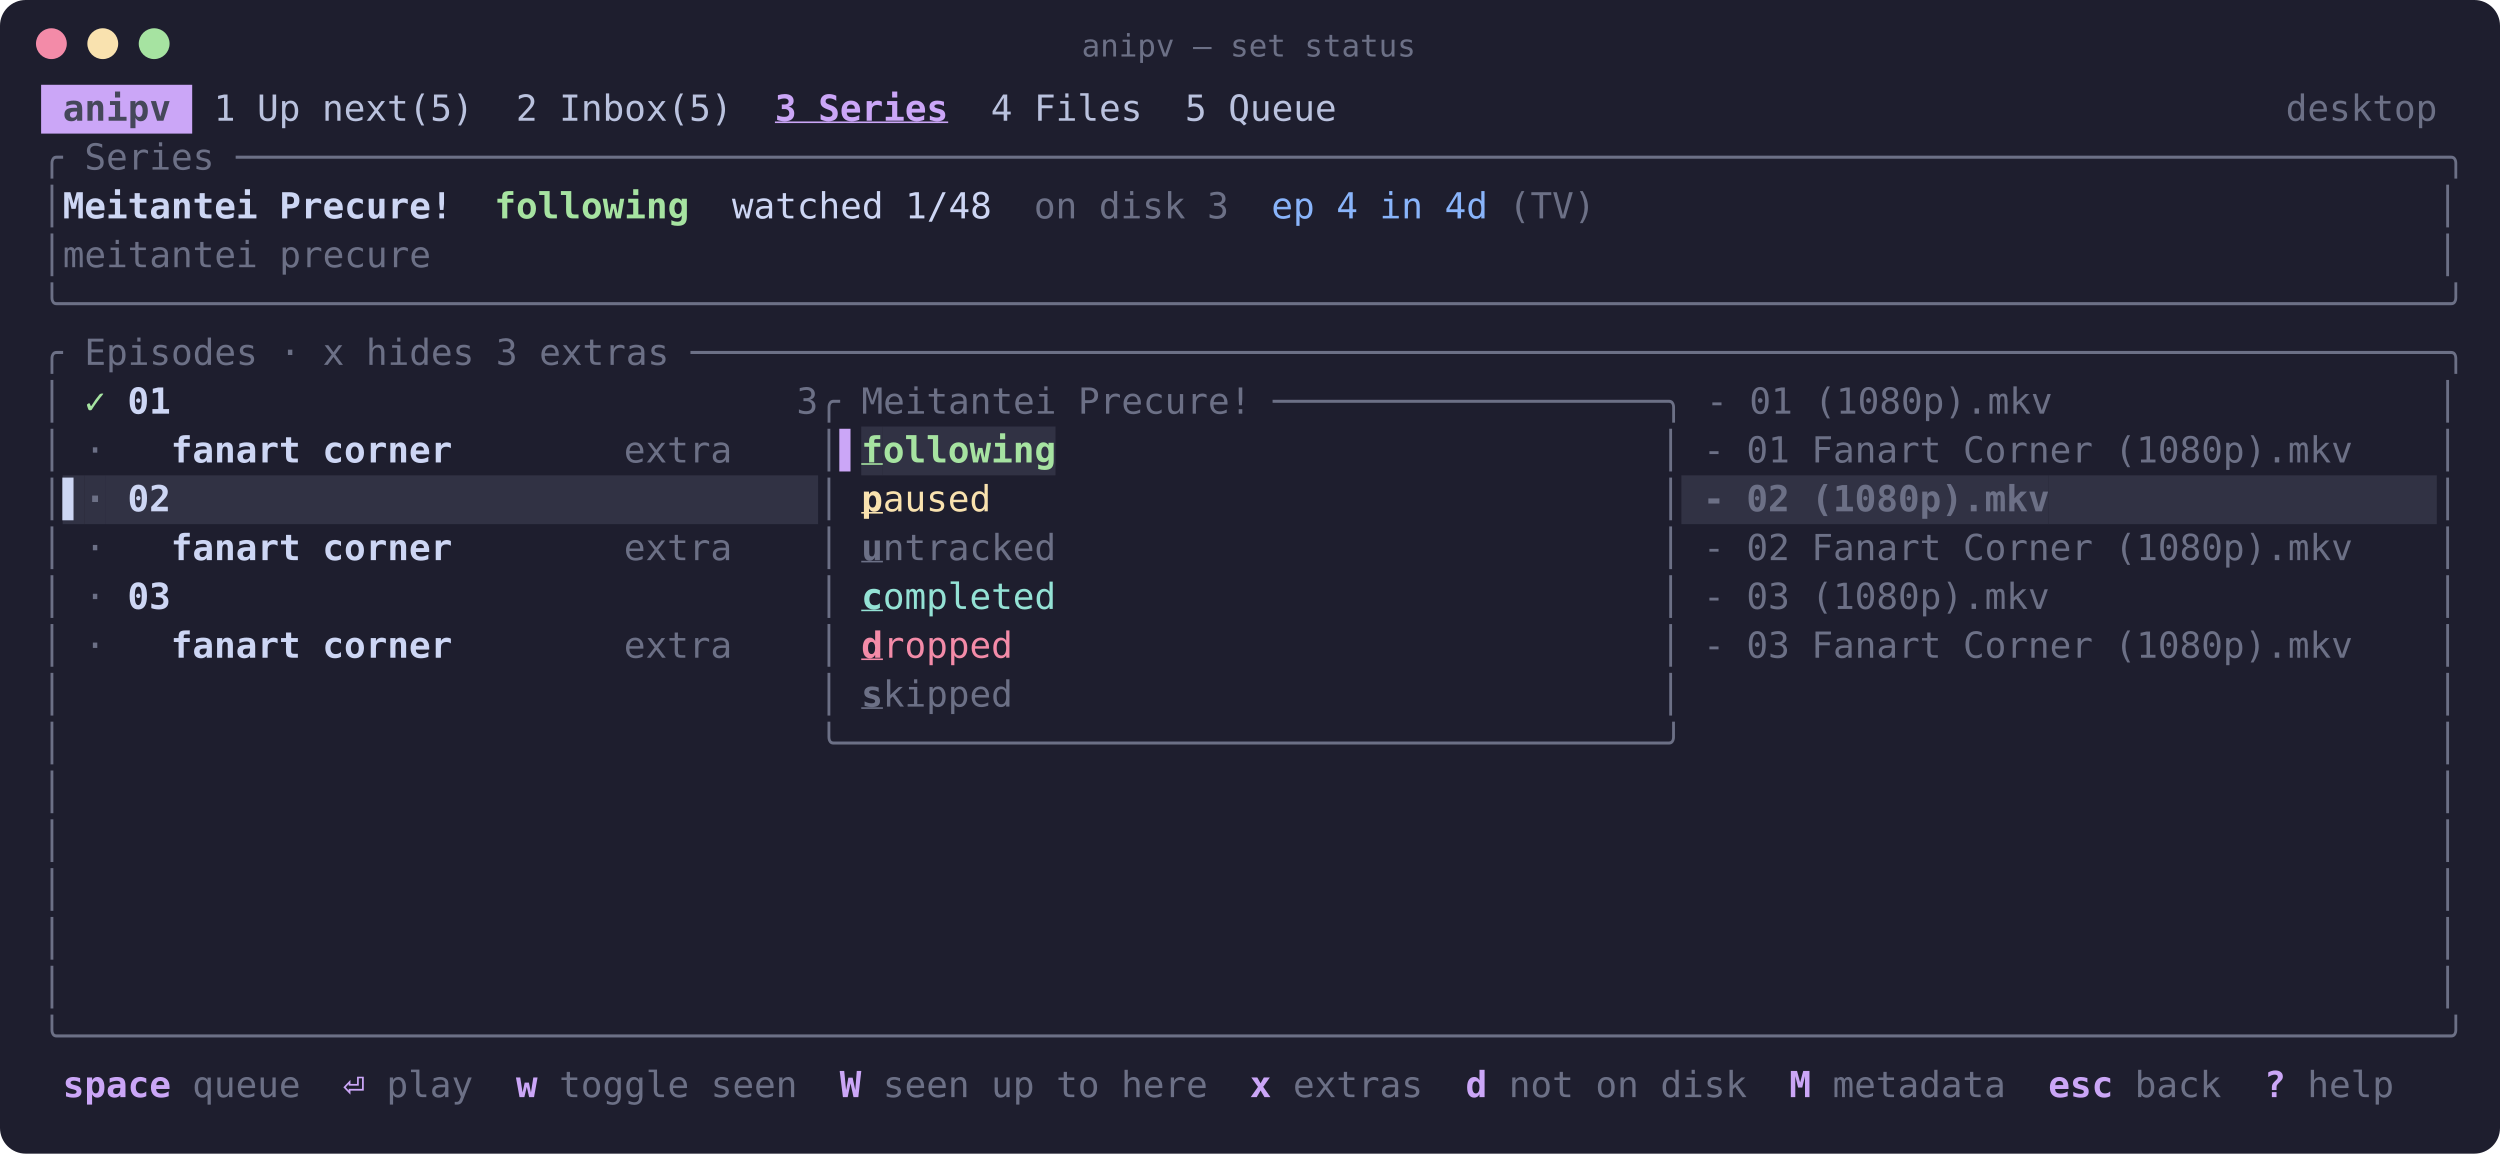
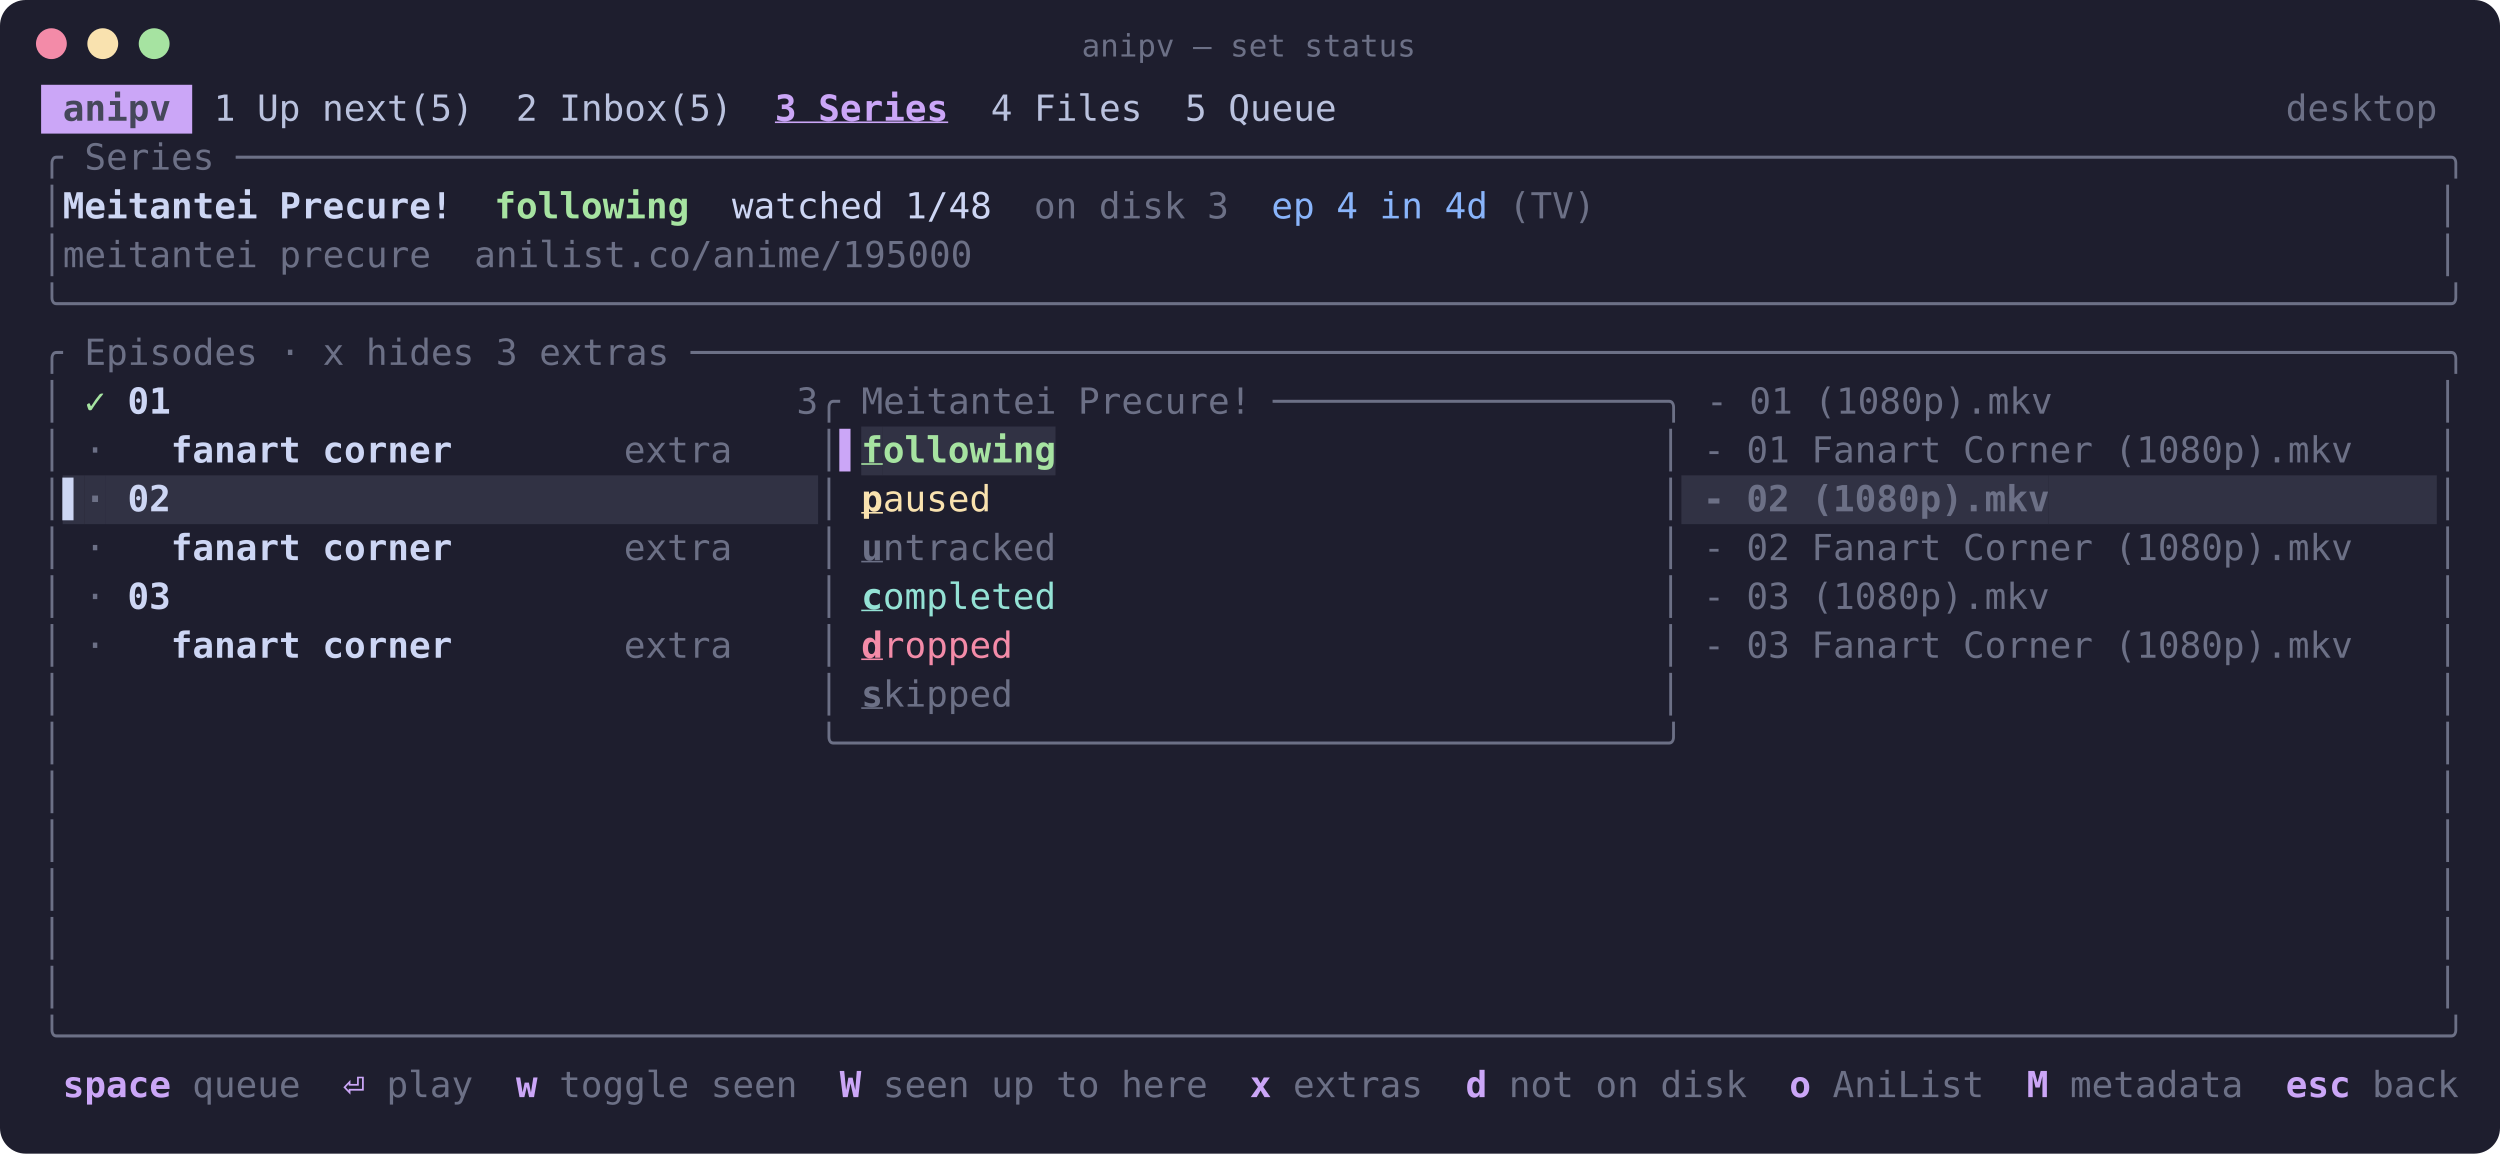
<svg xmlns="http://www.w3.org/2000/svg" width="973" height="449" viewBox="0 0 973 449" font-family="'JetBrains Mono','Cascadia Code','Fira Code',Menlo,Consolas,monospace" font-size="14">
  <rect width="100%" height="100%" rx="10" fill="#1e1e2e" />
  <circle cx="20" cy="17" r="6" fill="#f38ba8" />
  <circle cx="40" cy="17" r="6" fill="#f9e2af" />
  <circle cx="60" cy="17" r="6" fill="#a6e3a1" />
  <text x="486" y="22" fill="#6c7086" text-anchor="middle" font-size="12">anipv — set status</text>
  <rect x="16.0" y="33.0" width="58.8" height="19" fill="#cba6f7" />
  <text x="16.0" y="47.0" fill="#45475a" font-weight="bold" xml:space="preserve" textLength="58.8" lengthAdjust="spacingAndGlyphs"> anipv </text>
  <text x="83.2" y="47.0" fill="#bac2de" xml:space="preserve" textLength="100.8" lengthAdjust="spacingAndGlyphs">1 Up next(5)</text>
  <text x="200.8" y="47.0" fill="#bac2de" xml:space="preserve" textLength="84.0" lengthAdjust="spacingAndGlyphs">2 Inbox(5)</text>
  <text x="301.6" y="47.0" fill="#cba6f7" font-weight="bold" text-decoration="underline" xml:space="preserve" textLength="67.2" lengthAdjust="spacingAndGlyphs">3 Series</text>
  <text x="385.6" y="47.0" fill="#bac2de" xml:space="preserve" textLength="58.8" lengthAdjust="spacingAndGlyphs">4 Files</text>
  <text x="461.2" y="47.0" fill="#bac2de" xml:space="preserve" textLength="58.8" lengthAdjust="spacingAndGlyphs">5 Queue</text>
  <text x="889.6" y="47.0" fill="#6c7086" xml:space="preserve" textLength="67.2" lengthAdjust="spacingAndGlyphs">desktop </text>
  <text x="16.0" y="66.0" fill="#6c7086" xml:space="preserve" textLength="940.8" lengthAdjust="spacingAndGlyphs">╭ Series ──────────────────────────────────────────────────────────────────────────────────────────────────────╮</text>
  <text x="16.0" y="85.0" fill="#6c7086" xml:space="preserve" textLength="8.4" lengthAdjust="spacingAndGlyphs">│</text>
  <text x="24.4" y="85.0" fill="#cdd6f4" font-weight="bold" xml:space="preserve" textLength="151.2" lengthAdjust="spacingAndGlyphs">Meitantei Precure!</text>
  <text x="192.4" y="85.0" fill="#a6e3a1" font-weight="bold" xml:space="preserve" textLength="75.6" lengthAdjust="spacingAndGlyphs">following</text>
  <text x="268.0" y="85.0" fill="#cdd6f4" xml:space="preserve" textLength="134.4" lengthAdjust="spacingAndGlyphs">  watched 1/48  </text>
  <text x="402.4" y="85.0" fill="#6c7086" xml:space="preserve" textLength="75.6" lengthAdjust="spacingAndGlyphs">on disk 3</text>
  <text x="494.8" y="85.0" fill="#89b4fa" xml:space="preserve" textLength="84.0" lengthAdjust="spacingAndGlyphs">ep 4 in 4d</text>
  <text x="578.8" y="85.0" fill="#6c7086" xml:space="preserve" textLength="42.0" lengthAdjust="spacingAndGlyphs"> (TV)</text>
  <text x="948.4" y="85.0" fill="#6c7086" xml:space="preserve" textLength="8.4" lengthAdjust="spacingAndGlyphs">│</text>
-   <text x="16.0" y="104.0" fill="#6c7086" xml:space="preserve" textLength="151.2" lengthAdjust="spacingAndGlyphs">│meitantei precure</text>
+   <text x="16.0" y="104.0" fill="#6c7086" xml:space="preserve" textLength="361.2" lengthAdjust="spacingAndGlyphs">│meitantei precure  anilist.co/anime/195000</text>
  <text x="948.4" y="104.0" fill="#6c7086" xml:space="preserve" textLength="8.4" lengthAdjust="spacingAndGlyphs">│</text>
  <text x="16.0" y="123.0" fill="#6c7086" xml:space="preserve" textLength="940.8" lengthAdjust="spacingAndGlyphs">╰──────────────────────────────────────────────────────────────────────────────────────────────────────────────╯</text>
  <text x="16.0" y="142.0" fill="#6c7086" xml:space="preserve" textLength="940.8" lengthAdjust="spacingAndGlyphs">╭ Episodes · x hides 3 extras ─────────────────────────────────────────────────────────────────────────────────╮</text>
  <text x="16.0" y="161.0" fill="#6c7086" xml:space="preserve" textLength="8.4" lengthAdjust="spacingAndGlyphs">│</text>
  <text x="32.8" y="161.0" fill="#a6e3a1" xml:space="preserve" textLength="8.4" lengthAdjust="spacingAndGlyphs">✓</text>
  <text x="49.6" y="161.0" fill="#cdd6f4" font-weight="bold" xml:space="preserve" textLength="184.8" lengthAdjust="spacingAndGlyphs">01                    </text>
  <text x="310.0" y="161.0" fill="#6c7086" xml:space="preserve" textLength="487.2" lengthAdjust="spacingAndGlyphs">3╭ Meitantei Precure! ──────────────────╮ - 01 (1080p).mkv</text>
  <text x="948.4" y="161.0" fill="#6c7086" xml:space="preserve" textLength="8.4" lengthAdjust="spacingAndGlyphs">│</text>
  <text x="16.0" y="180.0" fill="#6c7086" xml:space="preserve" textLength="8.4" lengthAdjust="spacingAndGlyphs">│</text>
  <text x="32.8" y="180.0" fill="#6c7086" xml:space="preserve" textLength="8.4" lengthAdjust="spacingAndGlyphs">·</text>
  <text x="49.6" y="180.0" fill="#cdd6f4" font-weight="bold" xml:space="preserve" textLength="184.8" lengthAdjust="spacingAndGlyphs">  fanart corner       </text>
  <text x="242.8" y="180.0" fill="#6c7086" xml:space="preserve" textLength="58.8" lengthAdjust="spacingAndGlyphs">extra  </text>
  <text x="318.4" y="180.0" fill="#6c7086" xml:space="preserve" textLength="8.4" lengthAdjust="spacingAndGlyphs">│</text>
  <text x="326.8" y="180.0" fill="#cba6f7" xml:space="preserve" textLength="8.4" lengthAdjust="spacingAndGlyphs">▌</text>
  <rect x="335.2" y="166.0" width="8.4" height="19" fill="#313244" />
  <text x="335.2" y="180.0" fill="#a6e3a1" font-weight="bold" text-decoration="underline" xml:space="preserve" textLength="8.4" lengthAdjust="spacingAndGlyphs">f</text>
  <rect x="343.6" y="166.0" width="67.2" height="19" fill="#313244" />
  <text x="343.6" y="180.0" fill="#a6e3a1" font-weight="bold" xml:space="preserve" textLength="67.2" lengthAdjust="spacingAndGlyphs">ollowing</text>
  <text x="646.0" y="180.0" fill="#6c7086" xml:space="preserve" textLength="268.8" lengthAdjust="spacingAndGlyphs">│ - 01 Fanart Corner (1080p).mkv</text>
  <text x="948.4" y="180.0" fill="#6c7086" xml:space="preserve" textLength="8.4" lengthAdjust="spacingAndGlyphs">│</text>
  <text x="16.0" y="199.0" fill="#6c7086" xml:space="preserve" textLength="8.4" lengthAdjust="spacingAndGlyphs">│</text>
  <rect x="24.4" y="185.0" width="8.4" height="19" fill="#313244" />
  <text x="24.4" y="199.0" fill="#cdd6f4" font-weight="bold" xml:space="preserve" textLength="8.4" lengthAdjust="spacingAndGlyphs">▌</text>
  <rect x="32.8" y="185.0" width="8.4" height="19" fill="#313244" />
  <text x="32.8" y="199.0" fill="#6c7086" font-weight="bold" xml:space="preserve" textLength="8.4" lengthAdjust="spacingAndGlyphs">·</text>
  <rect x="41.2" y="185.0" width="277.2" height="19" fill="#313244" />
  <text x="41.2" y="199.0" fill="#cdd6f4" font-weight="bold" xml:space="preserve" textLength="277.2" lengthAdjust="spacingAndGlyphs"> 02                              </text>
  <text x="318.4" y="199.0" fill="#6c7086" xml:space="preserve" textLength="8.4" lengthAdjust="spacingAndGlyphs">│</text>
  <text x="335.2" y="199.0" fill="#f9e2af" font-weight="bold" text-decoration="underline" xml:space="preserve" textLength="8.4" lengthAdjust="spacingAndGlyphs">p</text>
  <text x="343.6" y="199.0" fill="#f9e2af" xml:space="preserve" textLength="42.0" lengthAdjust="spacingAndGlyphs">aused</text>
  <text x="646.0" y="199.0" fill="#6c7086" xml:space="preserve" textLength="8.4" lengthAdjust="spacingAndGlyphs">│</text>
  <rect x="654.4" y="185.0" width="142.8" height="19" fill="#313244" />
  <text x="654.4" y="199.0" fill="#6c7086" font-weight="bold" xml:space="preserve" textLength="142.8" lengthAdjust="spacingAndGlyphs"> - 02 (1080p).mkv</text>
  <rect x="797.2" y="185.0" width="151.2" height="19" fill="#313244" />
  <text x="948.4" y="199.0" fill="#6c7086" xml:space="preserve" textLength="8.4" lengthAdjust="spacingAndGlyphs">│</text>
  <text x="16.0" y="218.0" fill="#6c7086" xml:space="preserve" textLength="8.4" lengthAdjust="spacingAndGlyphs">│</text>
  <text x="32.8" y="218.0" fill="#6c7086" xml:space="preserve" textLength="8.4" lengthAdjust="spacingAndGlyphs">·</text>
  <text x="49.6" y="218.0" fill="#cdd6f4" font-weight="bold" xml:space="preserve" textLength="184.8" lengthAdjust="spacingAndGlyphs">  fanart corner       </text>
  <text x="242.8" y="218.0" fill="#6c7086" xml:space="preserve" textLength="58.8" lengthAdjust="spacingAndGlyphs">extra  </text>
  <text x="318.4" y="218.0" fill="#6c7086" xml:space="preserve" textLength="8.4" lengthAdjust="spacingAndGlyphs">│</text>
  <text x="335.2" y="218.0" fill="#6c7086" font-weight="bold" text-decoration="underline" xml:space="preserve" textLength="8.4" lengthAdjust="spacingAndGlyphs">u</text>
  <text x="343.6" y="218.0" fill="#6c7086" xml:space="preserve" textLength="67.2" lengthAdjust="spacingAndGlyphs">ntracked</text>
  <text x="646.0" y="218.0" fill="#6c7086" xml:space="preserve" textLength="268.8" lengthAdjust="spacingAndGlyphs">│ - 02 Fanart Corner (1080p).mkv</text>
  <text x="948.4" y="218.0" fill="#6c7086" xml:space="preserve" textLength="8.4" lengthAdjust="spacingAndGlyphs">│</text>
  <text x="16.0" y="237.0" fill="#6c7086" xml:space="preserve" textLength="8.4" lengthAdjust="spacingAndGlyphs">│</text>
  <text x="32.8" y="237.0" fill="#6c7086" xml:space="preserve" textLength="8.4" lengthAdjust="spacingAndGlyphs">·</text>
  <text x="49.6" y="237.0" fill="#cdd6f4" font-weight="bold" xml:space="preserve" textLength="184.8" lengthAdjust="spacingAndGlyphs">03                    </text>
  <text x="318.4" y="237.0" fill="#6c7086" xml:space="preserve" textLength="8.4" lengthAdjust="spacingAndGlyphs">│</text>
  <text x="335.2" y="237.0" fill="#94e2d5" font-weight="bold" text-decoration="underline" xml:space="preserve" textLength="8.4" lengthAdjust="spacingAndGlyphs">c</text>
  <text x="343.6" y="237.0" fill="#94e2d5" xml:space="preserve" textLength="67.2" lengthAdjust="spacingAndGlyphs">ompleted</text>
  <text x="646.0" y="237.0" fill="#6c7086" xml:space="preserve" textLength="151.2" lengthAdjust="spacingAndGlyphs">│ - 03 (1080p).mkv</text>
  <text x="948.4" y="237.0" fill="#6c7086" xml:space="preserve" textLength="8.4" lengthAdjust="spacingAndGlyphs">│</text>
  <text x="16.0" y="256.0" fill="#6c7086" xml:space="preserve" textLength="8.4" lengthAdjust="spacingAndGlyphs">│</text>
  <text x="32.8" y="256.0" fill="#6c7086" xml:space="preserve" textLength="8.4" lengthAdjust="spacingAndGlyphs">·</text>
  <text x="49.6" y="256.0" fill="#cdd6f4" font-weight="bold" xml:space="preserve" textLength="184.8" lengthAdjust="spacingAndGlyphs">  fanart corner       </text>
  <text x="242.8" y="256.0" fill="#6c7086" xml:space="preserve" textLength="58.8" lengthAdjust="spacingAndGlyphs">extra  </text>
  <text x="318.4" y="256.0" fill="#6c7086" xml:space="preserve" textLength="8.4" lengthAdjust="spacingAndGlyphs">│</text>
  <text x="335.2" y="256.0" fill="#f38ba8" font-weight="bold" text-decoration="underline" xml:space="preserve" textLength="8.4" lengthAdjust="spacingAndGlyphs">d</text>
  <text x="343.6" y="256.0" fill="#f38ba8" xml:space="preserve" textLength="50.4" lengthAdjust="spacingAndGlyphs">ropped</text>
  <text x="646.0" y="256.0" fill="#6c7086" xml:space="preserve" textLength="268.8" lengthAdjust="spacingAndGlyphs">│ - 03 Fanart Corner (1080p).mkv</text>
  <text x="948.4" y="256.0" fill="#6c7086" xml:space="preserve" textLength="8.4" lengthAdjust="spacingAndGlyphs">│</text>
  <text x="16.0" y="275.0" fill="#6c7086" xml:space="preserve" textLength="8.4" lengthAdjust="spacingAndGlyphs">│</text>
  <text x="318.4" y="275.0" fill="#6c7086" xml:space="preserve" textLength="8.4" lengthAdjust="spacingAndGlyphs">│</text>
  <text x="335.2" y="275.0" fill="#6c7086" font-weight="bold" text-decoration="underline" xml:space="preserve" textLength="8.4" lengthAdjust="spacingAndGlyphs">s</text>
  <text x="343.6" y="275.0" fill="#6c7086" xml:space="preserve" textLength="50.4" lengthAdjust="spacingAndGlyphs">kipped</text>
  <text x="646.0" y="275.0" fill="#6c7086" xml:space="preserve" textLength="8.4" lengthAdjust="spacingAndGlyphs">│</text>
  <text x="948.4" y="275.0" fill="#6c7086" xml:space="preserve" textLength="8.4" lengthAdjust="spacingAndGlyphs">│</text>
  <text x="16.0" y="294.0" fill="#6c7086" xml:space="preserve" textLength="8.4" lengthAdjust="spacingAndGlyphs">│</text>
  <text x="318.4" y="294.0" fill="#6c7086" xml:space="preserve" textLength="336.0" lengthAdjust="spacingAndGlyphs">╰──────────────────────────────────────╯</text>
  <text x="948.4" y="294.0" fill="#6c7086" xml:space="preserve" textLength="8.4" lengthAdjust="spacingAndGlyphs">│</text>
  <text x="16.0" y="313.0" fill="#6c7086" xml:space="preserve" textLength="8.4" lengthAdjust="spacingAndGlyphs">│</text>
  <text x="948.4" y="313.0" fill="#6c7086" xml:space="preserve" textLength="8.4" lengthAdjust="spacingAndGlyphs">│</text>
  <text x="16.0" y="332.0" fill="#6c7086" xml:space="preserve" textLength="8.4" lengthAdjust="spacingAndGlyphs">│</text>
  <text x="948.4" y="332.0" fill="#6c7086" xml:space="preserve" textLength="8.4" lengthAdjust="spacingAndGlyphs">│</text>
  <text x="16.0" y="351.0" fill="#6c7086" xml:space="preserve" textLength="8.4" lengthAdjust="spacingAndGlyphs">│</text>
  <text x="948.4" y="351.0" fill="#6c7086" xml:space="preserve" textLength="8.4" lengthAdjust="spacingAndGlyphs">│</text>
  <text x="16.0" y="370.0" fill="#6c7086" xml:space="preserve" textLength="8.4" lengthAdjust="spacingAndGlyphs">│</text>
  <text x="948.4" y="370.0" fill="#6c7086" xml:space="preserve" textLength="8.4" lengthAdjust="spacingAndGlyphs">│</text>
  <text x="16.0" y="389.0" fill="#6c7086" xml:space="preserve" textLength="8.4" lengthAdjust="spacingAndGlyphs">│</text>
  <text x="948.4" y="389.0" fill="#6c7086" xml:space="preserve" textLength="8.4" lengthAdjust="spacingAndGlyphs">│</text>
  <text x="16.0" y="408.0" fill="#6c7086" xml:space="preserve" textLength="940.8" lengthAdjust="spacingAndGlyphs">╰──────────────────────────────────────────────────────────────────────────────────────────────────────────────╯</text>
  <text x="24.4" y="427.0" fill="#cba6f7" font-weight="bold" xml:space="preserve" textLength="42.0" lengthAdjust="spacingAndGlyphs">space</text>
  <text x="66.4" y="427.0" fill="#6c7086" xml:space="preserve" textLength="67.2" lengthAdjust="spacingAndGlyphs"> queue  </text>
  <text x="133.6" y="427.0" fill="#cba6f7" font-weight="bold" xml:space="preserve" textLength="8.4" lengthAdjust="spacingAndGlyphs">⏎</text>
  <text x="142.0" y="427.0" fill="#6c7086" xml:space="preserve" textLength="58.8" lengthAdjust="spacingAndGlyphs"> play  </text>
  <text x="200.8" y="427.0" fill="#cba6f7" font-weight="bold" xml:space="preserve" textLength="8.4" lengthAdjust="spacingAndGlyphs">w</text>
  <text x="209.2" y="427.0" fill="#6c7086" xml:space="preserve" textLength="117.6" lengthAdjust="spacingAndGlyphs"> toggle seen  </text>
  <text x="326.8" y="427.0" fill="#cba6f7" font-weight="bold" xml:space="preserve" textLength="8.4" lengthAdjust="spacingAndGlyphs">W</text>
  <text x="335.2" y="427.0" fill="#6c7086" xml:space="preserve" textLength="151.2" lengthAdjust="spacingAndGlyphs"> seen up to here  </text>
  <text x="486.4" y="427.0" fill="#cba6f7" font-weight="bold" xml:space="preserve" textLength="8.4" lengthAdjust="spacingAndGlyphs">x</text>
  <text x="494.8" y="427.0" fill="#6c7086" xml:space="preserve" textLength="75.6" lengthAdjust="spacingAndGlyphs"> extras  </text>
  <text x="570.4" y="427.0" fill="#cba6f7" font-weight="bold" xml:space="preserve" textLength="8.4" lengthAdjust="spacingAndGlyphs">d</text>
  <text x="578.8" y="427.0" fill="#6c7086" xml:space="preserve" textLength="117.6" lengthAdjust="spacingAndGlyphs"> not on disk  </text>
-   <text x="696.4" y="427.0" fill="#cba6f7" font-weight="bold" xml:space="preserve" textLength="8.4" lengthAdjust="spacingAndGlyphs">M</text>
-   <text x="704.8" y="427.0" fill="#6c7086" xml:space="preserve" textLength="92.4" lengthAdjust="spacingAndGlyphs"> metadata  </text>
-   <text x="797.2" y="427.0" fill="#cba6f7" font-weight="bold" xml:space="preserve" textLength="25.2" lengthAdjust="spacingAndGlyphs">esc</text>
-   <text x="822.4" y="427.0" fill="#6c7086" xml:space="preserve" textLength="58.8" lengthAdjust="spacingAndGlyphs"> back  </text>
-   <text x="881.2" y="427.0" fill="#cba6f7" font-weight="bold" xml:space="preserve" textLength="8.4" lengthAdjust="spacingAndGlyphs">?</text>
-   <text x="889.6" y="427.0" fill="#6c7086" xml:space="preserve" textLength="58.8" lengthAdjust="spacingAndGlyphs"> help  </text>
+   <text x="696.4" y="427.0" fill="#cba6f7" font-weight="bold" xml:space="preserve" textLength="8.4" lengthAdjust="spacingAndGlyphs">o</text>
+   <text x="704.8" y="427.0" fill="#6c7086" xml:space="preserve" textLength="84.0" lengthAdjust="spacingAndGlyphs"> AniList  </text>
+   <text x="788.8" y="427.0" fill="#cba6f7" font-weight="bold" xml:space="preserve" textLength="8.4" lengthAdjust="spacingAndGlyphs">M</text>
+   <text x="797.2" y="427.0" fill="#6c7086" xml:space="preserve" textLength="92.4" lengthAdjust="spacingAndGlyphs"> metadata  </text>
+   <text x="889.6" y="427.0" fill="#cba6f7" font-weight="bold" xml:space="preserve" textLength="25.2" lengthAdjust="spacingAndGlyphs">esc</text>
+   <text x="914.8" y="427.0" fill="#6c7086" xml:space="preserve" textLength="42.0" lengthAdjust="spacingAndGlyphs"> back</text>
</svg>
